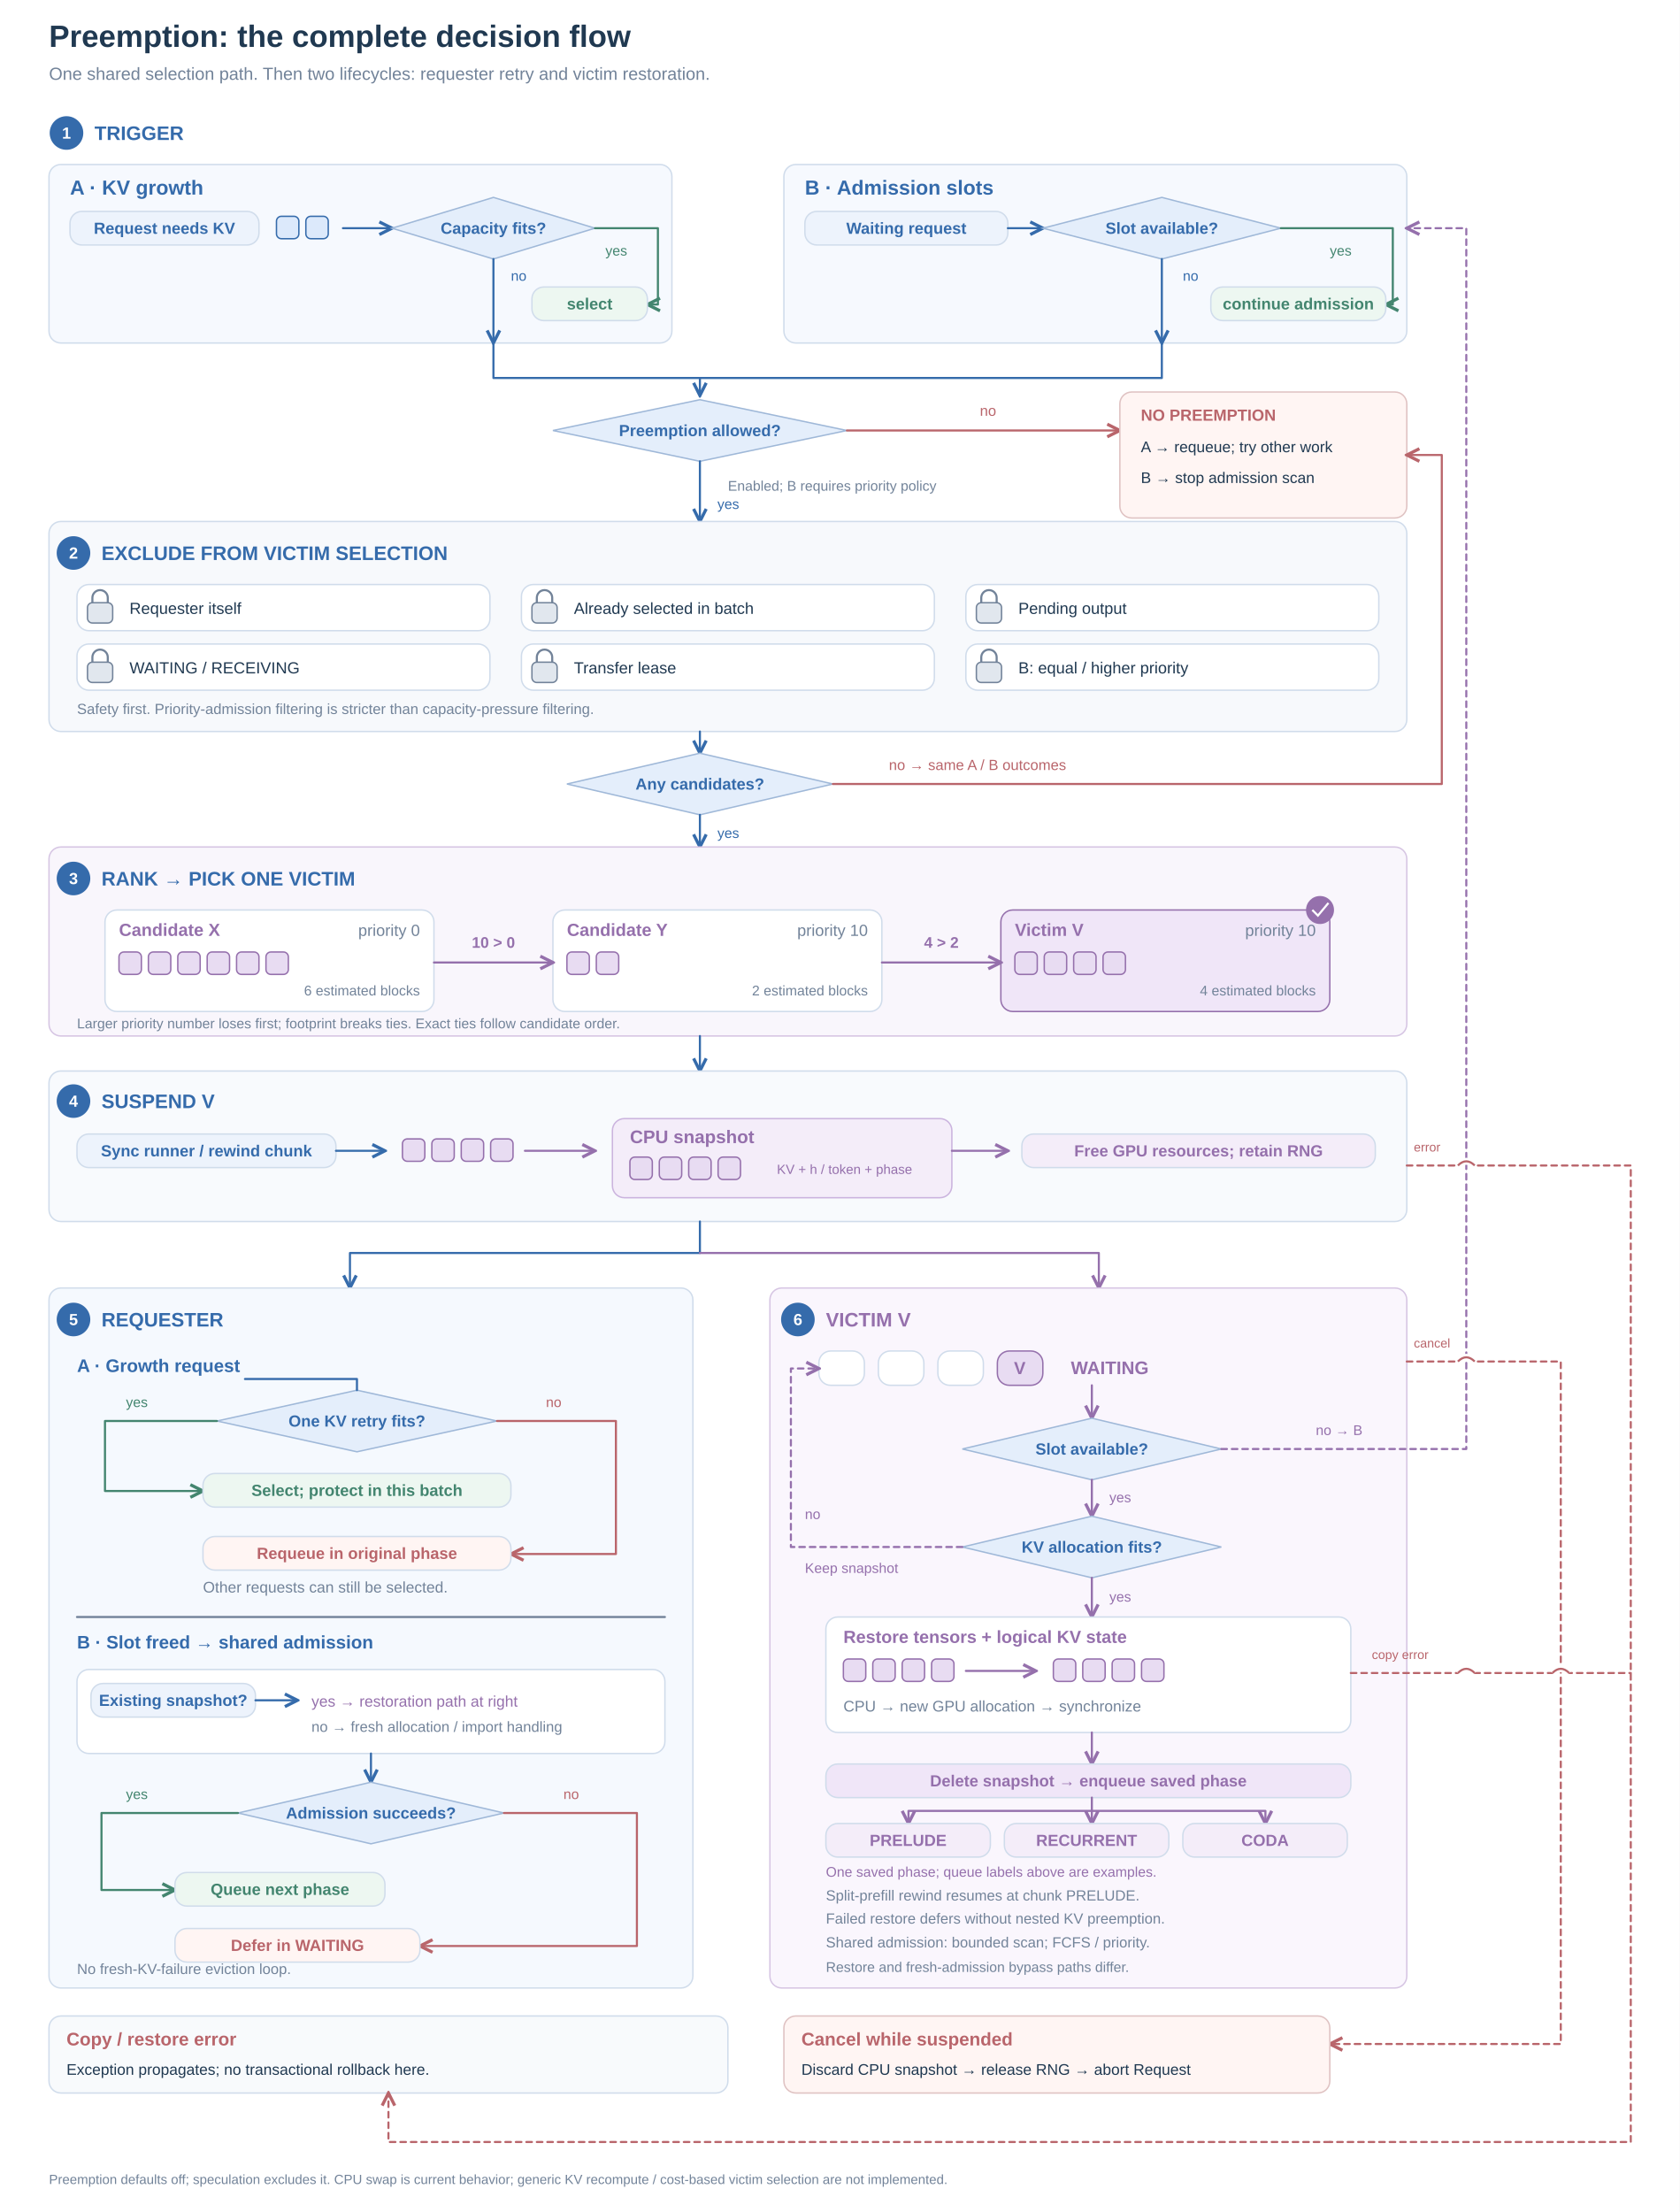
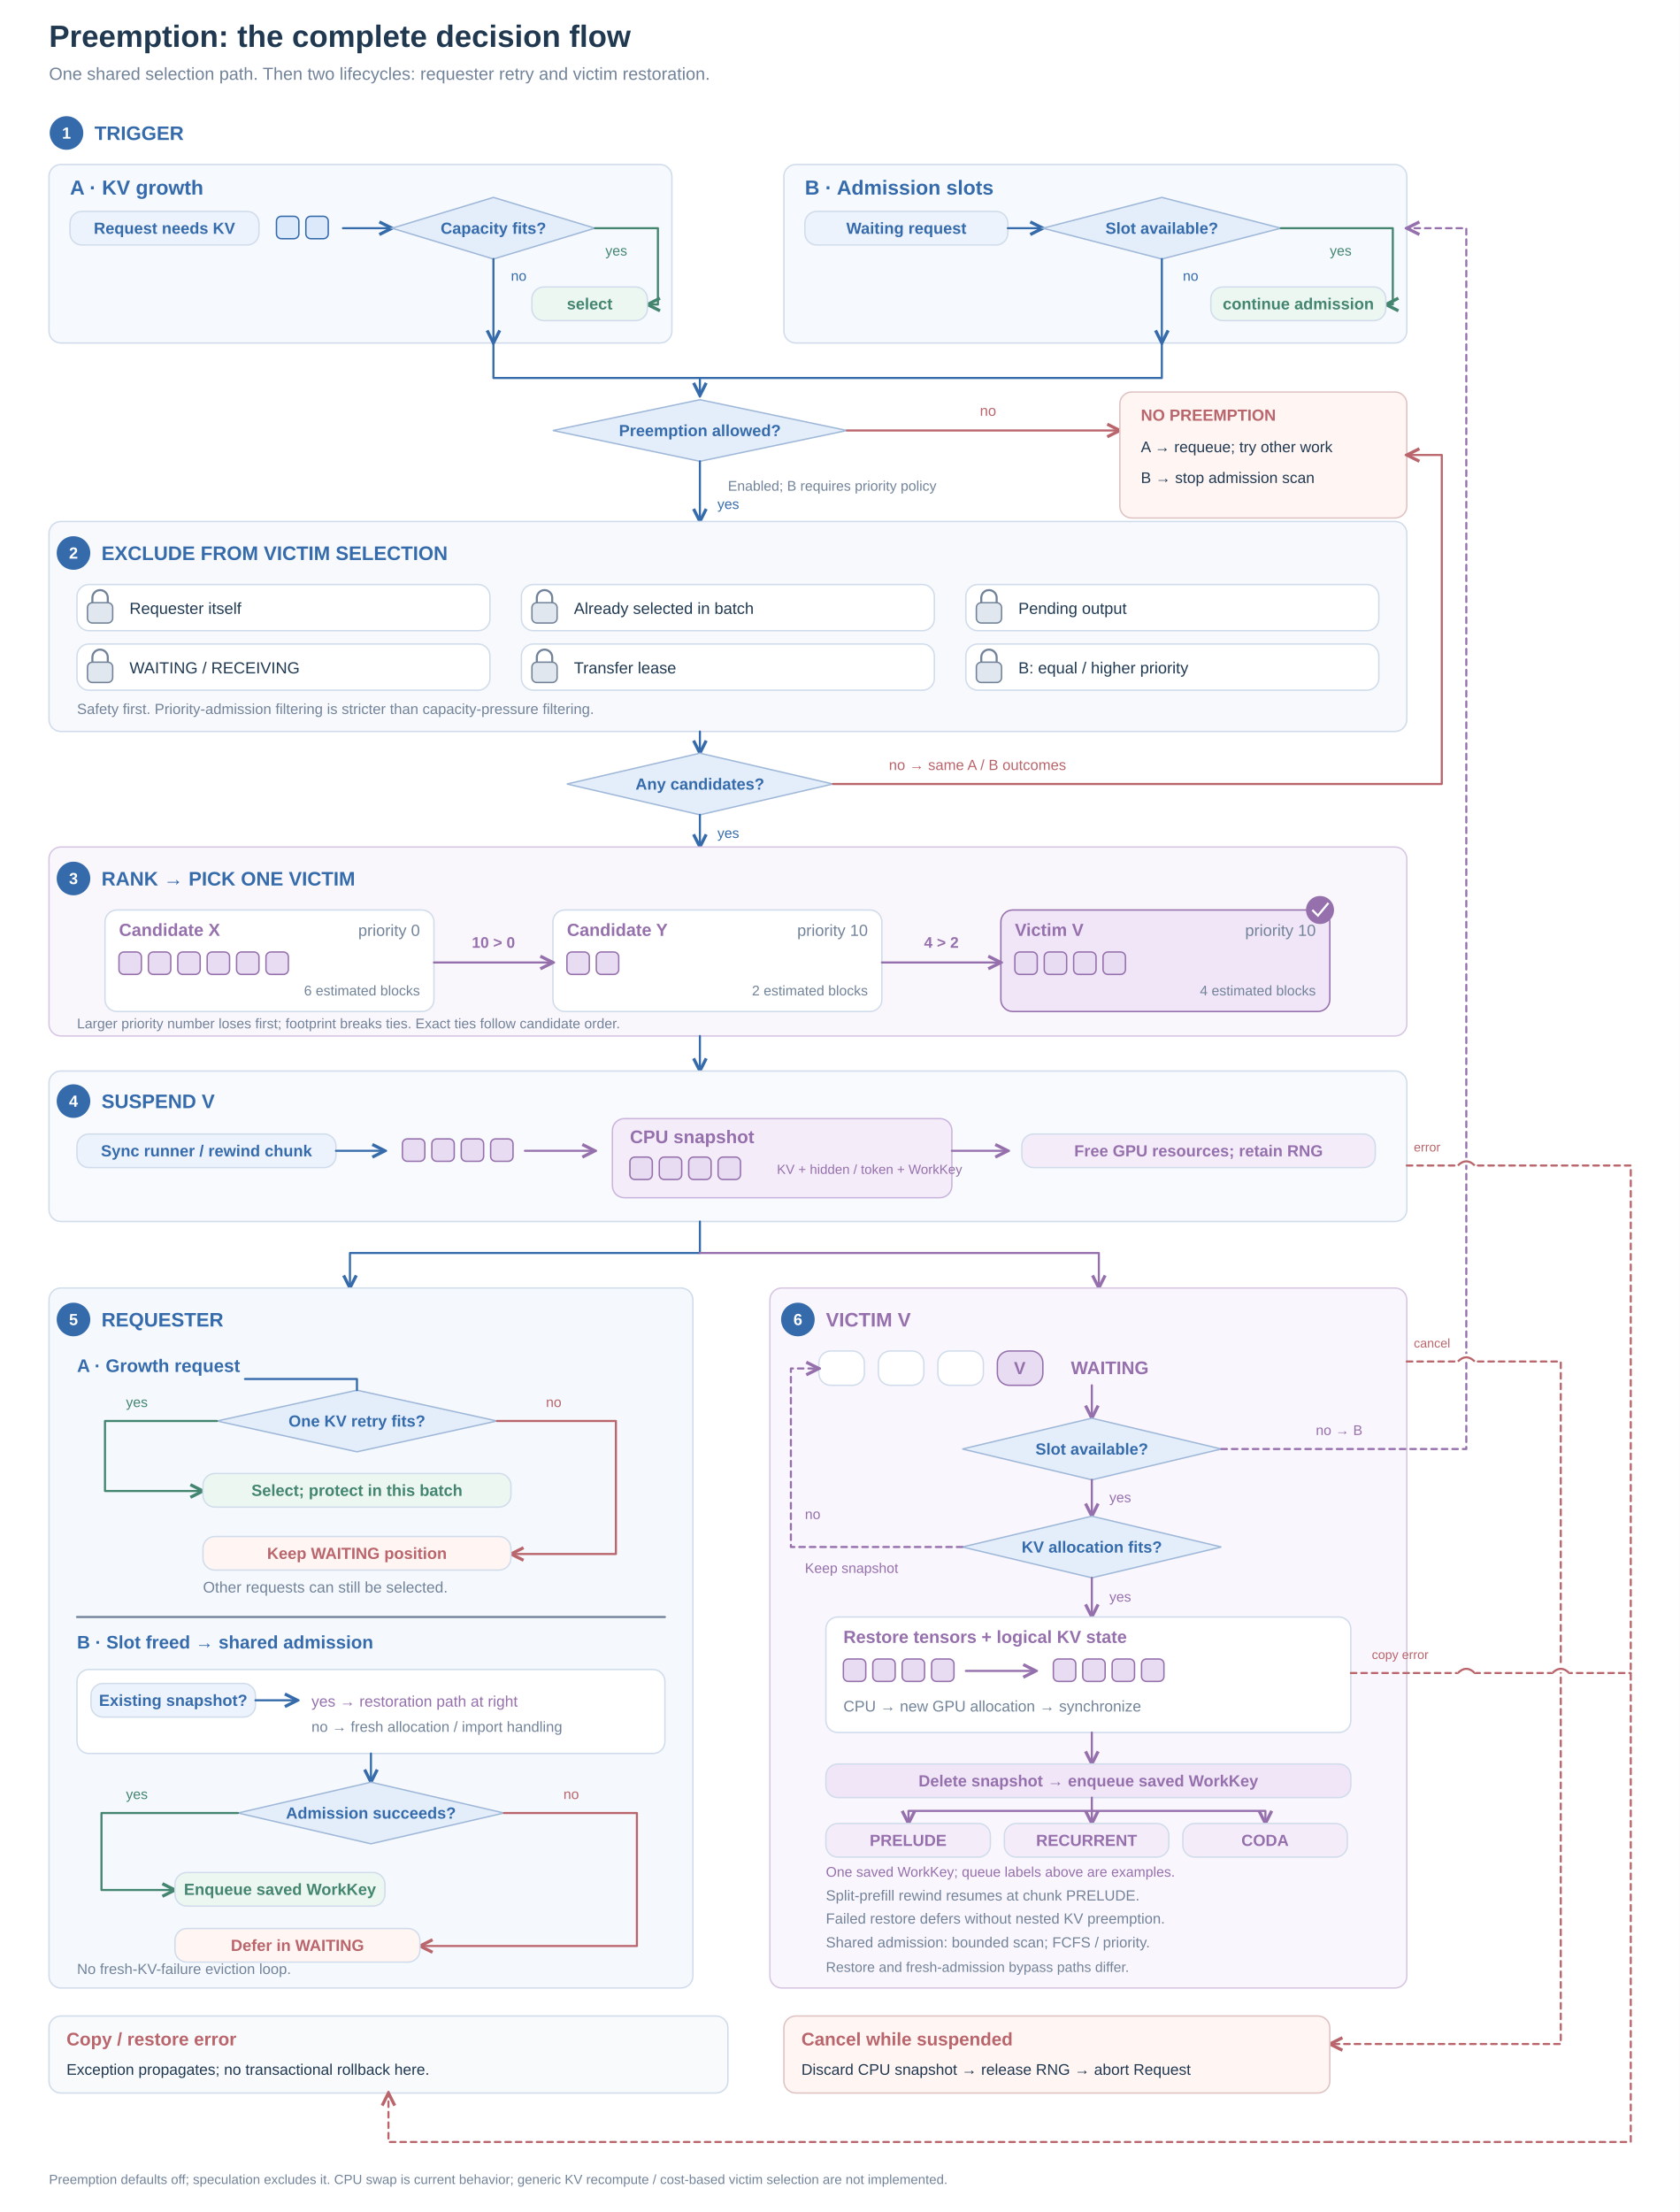
<svg xmlns="http://www.w3.org/2000/svg" width="2400" height="3160" viewBox="0 0 2400 3160" role="img" aria-labelledby="title desc">
  <defs>
    <marker id="a" markerWidth="8" markerHeight="8" refX="7" refY="4" orient="auto">
      <path d="M1 1L7 4L1 7" fill="none" stroke="context-stroke" stroke-width="1.5" />
    </marker>
  </defs>
  <rect width="2400" height="3160" fill="white" />
  <text x="70" y="67" font-family="Arial,Helvetica,sans-serif" font-size="44" fill="#203951" font-weight="700" text-anchor="start">Preemption: the complete decision flow</text>
  <text x="70" y="114" font-family="Arial,Helvetica,sans-serif" font-size="25" fill="#728399" font-weight="400" text-anchor="start">One shared selection path. Then two lifecycles: requester retry and victim restoration.</text>
  <circle cx="95" cy="190" r="24" fill="#356bab" />
  <text x="95" y="198" font-family="Arial,Helvetica,sans-serif" font-size="23" fill="white" font-weight="700" text-anchor="middle">1</text>
  <text x="135" y="200" font-family="Arial,Helvetica,sans-serif" font-size="28" fill="#356bab" font-weight="700" text-anchor="start">TRIGGER</text>
  <rect x="70" y="235" width="890" height="255" rx="17" fill="#f6f9fe" stroke="#d0dceb" stroke-width="2" />
  <text x="100" y="278" font-family="Arial,Helvetica,sans-serif" font-size="29" fill="#356bab" font-weight="700" text-anchor="start">A · KV growth</text>
  <rect x="100" y="302" width="270" height="48" rx="17" fill="#edf3fc" stroke="#d0dceb" stroke-width="2" />
  <text x="235.0" y="334" font-family="Arial,Helvetica,sans-serif" font-size="23" fill="#356bab" font-weight="700" text-anchor="middle">Request needs KV</text>
  <rect x="395" y="309" width="32" height="32" rx="7" fill="#dce9fb" stroke="#356bab" stroke-width="2" />
  <rect x="437" y="309" width="32" height="32" rx="7" fill="#dce9fb" stroke="#356bab" stroke-width="2" />
  <path d="M490 326H560" fill="none" stroke="#356bab" stroke-width="3" stroke-linejoin="round" stroke-linecap="round" marker-end="url(#a)" />
  <path d="M705 282L850.0 326L705 370L560.0 326Z" fill="#e4eefb" stroke="#9fb8d8" stroke-width="2" />
  <text x="705" y="334" font-family="Arial,Helvetica,sans-serif" font-size="23" fill="#356bab" font-weight="700" text-anchor="middle">Capacity fits?</text>
  <path d="M850 326H940V435H925" fill="none" stroke="#43856f" stroke-width="3" stroke-linejoin="round" stroke-linecap="round" marker-end="url(#a)" />
  <text x="865" y="365" font-family="Arial,Helvetica,sans-serif" font-size="20" fill="#43856f" font-weight="400" text-anchor="start">yes</text>
  <rect x="760" y="410" width="165" height="48" rx="17" fill="#edf7f1" stroke="#d0dceb" stroke-width="2" />
  <text x="842.5" y="442" font-family="Arial,Helvetica,sans-serif" font-size="23" fill="#43856f" font-weight="700" text-anchor="middle">select</text>
  <path d="M705 370V490" fill="none" stroke="#356bab" stroke-width="3" stroke-linejoin="round" stroke-linecap="round" marker-end="url(#a)" />
  <text x="730" y="401" font-family="Arial,Helvetica,sans-serif" font-size="20" fill="#356bab" font-weight="400" text-anchor="start">no</text>
  <rect x="1120" y="235" width="890" height="255" rx="17" fill="#f6f9fe" stroke="#d0dceb" stroke-width="2" />
  <text x="1150" y="278" font-family="Arial,Helvetica,sans-serif" font-size="29" fill="#356bab" font-weight="700" text-anchor="start">B · Admission slots</text>
  <rect x="1150" y="302" width="290" height="48" rx="17" fill="#edf3fc" stroke="#d0dceb" stroke-width="2" />
  <text x="1295.0" y="334" font-family="Arial,Helvetica,sans-serif" font-size="23" fill="#356bab" font-weight="700" text-anchor="middle">Waiting request</text>
  <path d="M1440 326H1490" fill="none" stroke="#356bab" stroke-width="3" stroke-linejoin="round" stroke-linecap="round" marker-end="url(#a)" />
  <path d="M1660 282L1830.0 326L1660 370L1490.0 326Z" fill="#e4eefb" stroke="#9fb8d8" stroke-width="2" />
  <text x="1660" y="334" font-family="Arial,Helvetica,sans-serif" font-size="23" fill="#356bab" font-weight="700" text-anchor="middle">Slot available?</text>
  <path d="M1830 326H1990V435H1980" fill="none" stroke="#43856f" stroke-width="3" stroke-linejoin="round" stroke-linecap="round" marker-end="url(#a)" />
  <text x="1900" y="365" font-family="Arial,Helvetica,sans-serif" font-size="20" fill="#43856f" font-weight="400" text-anchor="start">yes</text>
  <rect x="1730" y="410" width="250" height="48" rx="17" fill="#edf7f1" stroke="#d0dceb" stroke-width="2" />
  <text x="1855.0" y="442" font-family="Arial,Helvetica,sans-serif" font-size="23" fill="#43856f" font-weight="700" text-anchor="middle">continue admission</text>
  <path d="M1660 370V490" fill="none" stroke="#356bab" stroke-width="3" stroke-linejoin="round" stroke-linecap="round" marker-end="url(#a)" />
  <text x="1690" y="401" font-family="Arial,Helvetica,sans-serif" font-size="20" fill="#356bab" font-weight="400" text-anchor="start">no</text>
  <path d="M705 490V540H1000V565" fill="none" stroke="#356bab" stroke-width="3" stroke-linejoin="round" stroke-linecap="round" marker-end="url(#a)" />
  <path d="M1660 490V540H1000" fill="none" stroke="#356bab" stroke-width="3" stroke-linejoin="round" stroke-linecap="round" />
  <path d="M1000 571L1210.0 615L1000 659L790.0 615Z" fill="#e4eefb" stroke="#9fb8d8" stroke-width="2" />
  <text x="1000" y="623" font-family="Arial,Helvetica,sans-serif" font-size="23" fill="#356bab" font-weight="700" text-anchor="middle">Preemption allowed?</text>
  <text x="1040" y="701" font-family="Arial,Helvetica,sans-serif" font-size="20" fill="#728399" font-weight="400" text-anchor="start">Enabled; B requires priority policy</text>
  <path d="M1210 615H1600" fill="none" stroke="#b9656b" stroke-width="3" stroke-linejoin="round" stroke-linecap="round" marker-end="url(#a)" />
  <text x="1400" y="594" font-family="Arial,Helvetica,sans-serif" font-size="21" fill="#b9656b" font-weight="400" text-anchor="start">no</text>
  <rect x="1600" y="560" width="410" height="180" rx="17" fill="#fff5f3" stroke="#dfc2c2" stroke-width="2" />
  <text x="1630" y="601" font-family="Arial,Helvetica,sans-serif" font-size="23" fill="#b9656b" font-weight="700" text-anchor="start">NO PREEMPTION</text>
  <text x="1630" y="646" font-family="Arial,Helvetica,sans-serif" font-size="22" fill="#203951" font-weight="400" text-anchor="start">A → requeue; try other work</text>
  <text x="1630" y="690" font-family="Arial,Helvetica,sans-serif" font-size="22" fill="#203951" font-weight="400" text-anchor="start">B → stop admission scan</text>
  <path d="M1000 659V745" fill="none" stroke="#356bab" stroke-width="3" stroke-linejoin="round" stroke-linecap="round" marker-end="url(#a)" />
  <text x="1025" y="727" font-family="Arial,Helvetica,sans-serif" font-size="20" fill="#356bab" font-weight="400" text-anchor="start">yes</text>
  <rect x="70" y="745" width="1940" height="300" rx="17" fill="#f7f9fc" stroke="#d0dceb" stroke-width="2" />
  <circle cx="105" cy="790" r="24" fill="#356bab" />
  <text x="105" y="798" font-family="Arial,Helvetica,sans-serif" font-size="23" fill="white" font-weight="700" text-anchor="middle">2</text>
  <text x="145" y="800" font-family="Arial,Helvetica,sans-serif" font-size="28" fill="#356bab" font-weight="700" text-anchor="start">EXCLUDE FROM VICTIM SELECTION</text>
  <rect x="110" y="835" width="590" height="66" rx="17" fill="#fff" stroke="#d0dceb" stroke-width="2" />
  <path d="M132 862V854a11 11 0 0 1 22 0v8" fill="none" stroke="#728399" stroke-width="3" />
  <rect x="125" y="861" width="36" height="29" rx="7" fill="#e1e7ee" stroke="#728399" stroke-width="2" />
  <text x="185" y="877" font-family="Arial,Helvetica,sans-serif" font-size="23" fill="#203951" font-weight="400" text-anchor="start">Requester itself</text>
  <rect x="745" y="835" width="590" height="66" rx="17" fill="#fff" stroke="#d0dceb" stroke-width="2" />
  <path d="M767 862V854a11 11 0 0 1 22 0v8" fill="none" stroke="#728399" stroke-width="3" />
  <rect x="760" y="861" width="36" height="29" rx="7" fill="#e1e7ee" stroke="#728399" stroke-width="2" />
  <text x="820" y="877" font-family="Arial,Helvetica,sans-serif" font-size="23" fill="#203951" font-weight="400" text-anchor="start">Already selected in batch</text>
  <rect x="1380" y="835" width="590" height="66" rx="17" fill="#fff" stroke="#d0dceb" stroke-width="2" />
  <path d="M1402 862V854a11 11 0 0 1 22 0v8" fill="none" stroke="#728399" stroke-width="3" />
  <rect x="1395" y="861" width="36" height="29" rx="7" fill="#e1e7ee" stroke="#728399" stroke-width="2" />
  <text x="1455" y="877" font-family="Arial,Helvetica,sans-serif" font-size="23" fill="#203951" font-weight="400" text-anchor="start">Pending output</text>
  <rect x="110" y="920" width="590" height="66" rx="17" fill="#fff" stroke="#d0dceb" stroke-width="2" />
  <path d="M132 947V939a11 11 0 0 1 22 0v8" fill="none" stroke="#728399" stroke-width="3" />
  <rect x="125" y="946" width="36" height="29" rx="7" fill="#e1e7ee" stroke="#728399" stroke-width="2" />
  <text x="185" y="962" font-family="Arial,Helvetica,sans-serif" font-size="23" fill="#203951" font-weight="400" text-anchor="start">WAITING / RECEIVING</text>
  <rect x="745" y="920" width="590" height="66" rx="17" fill="#fff" stroke="#d0dceb" stroke-width="2" />
  <path d="M767 947V939a11 11 0 0 1 22 0v8" fill="none" stroke="#728399" stroke-width="3" />
  <rect x="760" y="946" width="36" height="29" rx="7" fill="#e1e7ee" stroke="#728399" stroke-width="2" />
  <text x="820" y="962" font-family="Arial,Helvetica,sans-serif" font-size="23" fill="#203951" font-weight="400" text-anchor="start">Transfer lease</text>
  <rect x="1380" y="920" width="590" height="66" rx="17" fill="#fff" stroke="#d0dceb" stroke-width="2" />
  <path d="M1402 947V939a11 11 0 0 1 22 0v8" fill="none" stroke="#728399" stroke-width="3" />
  <rect x="1395" y="946" width="36" height="29" rx="7" fill="#e1e7ee" stroke="#728399" stroke-width="2" />
  <text x="1455" y="962" font-family="Arial,Helvetica,sans-serif" font-size="23" fill="#203951" font-weight="400" text-anchor="start">B: equal / higher priority</text>
  <text x="110" y="1020" font-family="Arial,Helvetica,sans-serif" font-size="21" fill="#728399" font-weight="400" text-anchor="start">Safety first. Priority-admission filtering is stricter than capacity-pressure filtering.</text>
  <path d="M1000 1045V1076" fill="none" stroke="#356bab" stroke-width="3" stroke-linejoin="round" stroke-linecap="round" marker-end="url(#a)" />
  <path d="M1000 1076L1190.0 1120L1000 1164L810.0 1120Z" fill="#e4eefb" stroke="#9fb8d8" stroke-width="2" />
  <text x="1000" y="1128" font-family="Arial,Helvetica,sans-serif" font-size="23" fill="#356bab" font-weight="700" text-anchor="middle">Any candidates?</text>
  <path d="M1190 1120H2060V650H2010" fill="none" stroke="#b9656b" stroke-width="3" stroke-linejoin="round" stroke-linecap="round" marker-end="url(#a)" />
  <text x="1270" y="1100" font-family="Arial,Helvetica,sans-serif" font-size="21" fill="#b9656b" font-weight="400" text-anchor="start">no → same A / B outcomes</text>
  <path d="M1000 1164V1210" fill="none" stroke="#356bab" stroke-width="3" stroke-linejoin="round" stroke-linecap="round" marker-end="url(#a)" />
  <text x="1025" y="1197" font-family="Arial,Helvetica,sans-serif" font-size="20" fill="#356bab" font-weight="400" text-anchor="start">yes</text>
  <rect x="70" y="1210" width="1940" height="270" rx="17" fill="#f9f6fc" stroke="#d6c5e3" stroke-width="2" />
  <circle cx="105" cy="1255" r="24" fill="#356bab" />
  <text x="105" y="1263" font-family="Arial,Helvetica,sans-serif" font-size="23" fill="white" font-weight="700" text-anchor="middle">3</text>
  <text x="145" y="1265" font-family="Arial,Helvetica,sans-serif" font-size="28" fill="#356bab" font-weight="700" text-anchor="start">RANK → PICK ONE VICTIM</text>
  <rect x="150" y="1300" width="470" height="145" rx="17" fill="#fff" stroke="#d0dceb" stroke-width="2" />
  <text x="170" y="1337" font-family="Arial,Helvetica,sans-serif" font-size="25" fill="#9570ac" font-weight="700" text-anchor="start">Candidate X</text>
  <text x="600" y="1337" font-family="Arial,Helvetica,sans-serif" font-size="23" fill="#728399" font-weight="400" text-anchor="end">priority 0</text>
  <rect x="170" y="1360" width="32" height="32" rx="7" fill="#e8dcf2" stroke="#9570ac" stroke-width="2" />
  <rect x="212" y="1360" width="32" height="32" rx="7" fill="#e8dcf2" stroke="#9570ac" stroke-width="2" />
  <rect x="254" y="1360" width="32" height="32" rx="7" fill="#e8dcf2" stroke="#9570ac" stroke-width="2" />
  <rect x="296" y="1360" width="32" height="32" rx="7" fill="#e8dcf2" stroke="#9570ac" stroke-width="2" />
  <rect x="338" y="1360" width="32" height="32" rx="7" fill="#e8dcf2" stroke="#9570ac" stroke-width="2" />
  <rect x="380" y="1360" width="32" height="32" rx="7" fill="#e8dcf2" stroke="#9570ac" stroke-width="2" />
  <text x="600" y="1422" font-family="Arial,Helvetica,sans-serif" font-size="20" fill="#728399" font-weight="400" text-anchor="end">6 estimated blocks</text>
  <rect x="790" y="1300" width="470" height="145" rx="17" fill="#fff" stroke="#d0dceb" stroke-width="2" />
  <text x="810" y="1337" font-family="Arial,Helvetica,sans-serif" font-size="25" fill="#9570ac" font-weight="700" text-anchor="start">Candidate Y</text>
  <text x="1240" y="1337" font-family="Arial,Helvetica,sans-serif" font-size="23" fill="#728399" font-weight="400" text-anchor="end">priority 10</text>
  <rect x="810" y="1360" width="32" height="32" rx="7" fill="#e8dcf2" stroke="#9570ac" stroke-width="2" />
  <rect x="852" y="1360" width="32" height="32" rx="7" fill="#e8dcf2" stroke="#9570ac" stroke-width="2" />
  <text x="1240" y="1422" font-family="Arial,Helvetica,sans-serif" font-size="20" fill="#728399" font-weight="400" text-anchor="end">2 estimated blocks</text>
  <rect x="1430" y="1300" width="470" height="145" rx="17" fill="#f0e6f8" stroke="#9570ac" stroke-width="2" />
  <text x="1450" y="1337" font-family="Arial,Helvetica,sans-serif" font-size="25" fill="#9570ac" font-weight="700" text-anchor="start">Victim V</text>
  <text x="1880" y="1337" font-family="Arial,Helvetica,sans-serif" font-size="23" fill="#728399" font-weight="400" text-anchor="end">priority 10</text>
  <rect x="1450" y="1360" width="32" height="32" rx="7" fill="#e8dcf2" stroke="#9570ac" stroke-width="2" />
  <rect x="1492" y="1360" width="32" height="32" rx="7" fill="#e8dcf2" stroke="#9570ac" stroke-width="2" />
  <rect x="1534" y="1360" width="32" height="32" rx="7" fill="#e8dcf2" stroke="#9570ac" stroke-width="2" />
  <rect x="1576" y="1360" width="32" height="32" rx="7" fill="#e8dcf2" stroke="#9570ac" stroke-width="2" />
  <text x="1880" y="1422" font-family="Arial,Helvetica,sans-serif" font-size="20" fill="#728399" font-weight="400" text-anchor="end">4 estimated blocks</text>
  <circle cx="1886" cy="1300" r="20" fill="#9570ac" />
  <path d="M1875 1300l8 8 15-18" stroke="white" stroke-width="3" fill="none" />
  <path d="M620 1375H790" fill="none" stroke="#9570ac" stroke-width="3" stroke-linejoin="round" stroke-linecap="round" marker-end="url(#a)" />
  <text x="705" y="1354" font-family="Arial,Helvetica,sans-serif" font-size="22" fill="#9570ac" font-weight="700" text-anchor="middle">10 &gt; 0</text>
  <path d="M1260 1375H1430" fill="none" stroke="#9570ac" stroke-width="3" stroke-linejoin="round" stroke-linecap="round" marker-end="url(#a)" />
  <text x="1345" y="1354" font-family="Arial,Helvetica,sans-serif" font-size="22" fill="#9570ac" font-weight="700" text-anchor="middle">4 &gt; 2</text>
  <text x="110" y="1469" font-family="Arial,Helvetica,sans-serif" font-size="20" fill="#728399" font-weight="400" text-anchor="start">Larger priority number loses first; footprint breaks ties. Exact ties follow candidate order.</text>
  <path d="M1000 1480V1530" fill="none" stroke="#356bab" stroke-width="3" stroke-linejoin="round" stroke-linecap="round" marker-end="url(#a)" />
  <rect x="70" y="1530" width="1940" height="215" rx="17" fill="#f8fafd" stroke="#d0dceb" stroke-width="2" />
  <circle cx="105" cy="1573" r="24" fill="#356bab" />
  <text x="105" y="1581" font-family="Arial,Helvetica,sans-serif" font-size="23" fill="white" font-weight="700" text-anchor="middle">4</text>
  <text x="145" y="1583" font-family="Arial,Helvetica,sans-serif" font-size="28" fill="#356bab" font-weight="700" text-anchor="start">SUSPEND V</text>
  <rect x="110" y="1620" width="370" height="48" rx="17" fill="#edf3fc" stroke="#d0dceb" stroke-width="2" />
  <text x="295.0" y="1652" font-family="Arial,Helvetica,sans-serif" font-size="23" fill="#356bab" font-weight="700" text-anchor="middle">Sync runner / rewind chunk</text>
  <path d="M480 1644H550" fill="none" stroke="#356bab" stroke-width="3" stroke-linejoin="round" stroke-linecap="round" marker-end="url(#a)" />
  <rect x="575" y="1627" width="32" height="32" rx="7" fill="#e8dcf2" stroke="#9570ac" stroke-width="2" />
  <rect x="617" y="1627" width="32" height="32" rx="7" fill="#e8dcf2" stroke="#9570ac" stroke-width="2" />
  <rect x="659" y="1627" width="32" height="32" rx="7" fill="#e8dcf2" stroke="#9570ac" stroke-width="2" />
  <rect x="701" y="1627" width="32" height="32" rx="7" fill="#e8dcf2" stroke="#9570ac" stroke-width="2" />
  <path d="M750 1644H850" fill="none" stroke="#9570ac" stroke-width="3" stroke-linejoin="round" stroke-linecap="round" marker-end="url(#a)" />
  <rect x="875" y="1598" width="485" height="113" rx="17" fill="#f4edf9" stroke="#cbb4de" stroke-width="2" />
  <text x="900" y="1633" font-family="Arial,Helvetica,sans-serif" font-size="26" fill="#9570ac" font-weight="700" text-anchor="start">CPU snapshot</text>
  <rect x="900" y="1653" width="32" height="32" rx="7" fill="#e8dcf2" stroke="#9570ac" stroke-width="2" />
  <rect x="942" y="1653" width="32" height="32" rx="7" fill="#e8dcf2" stroke="#9570ac" stroke-width="2" />
  <rect x="984" y="1653" width="32" height="32" rx="7" fill="#e8dcf2" stroke="#9570ac" stroke-width="2" />
  <rect x="1026" y="1653" width="32" height="32" rx="7" fill="#e8dcf2" stroke="#9570ac" stroke-width="2" />
-   <text x="1110" y="1677" font-family="Arial,Helvetica,sans-serif" font-size="19" fill="#9570ac" font-weight="400" text-anchor="start">KV + h / token + phase</text>
+   <text x="1110" y="1677" font-family="Arial,Helvetica,sans-serif" font-size="19" fill="#9570ac" font-weight="400" text-anchor="start">KV + hidden / token + WorkKey</text>
  <path d="M1360 1644H1440" fill="none" stroke="#9570ac" stroke-width="3" stroke-linejoin="round" stroke-linecap="round" marker-end="url(#a)" />
  <rect x="1460" y="1620" width="505" height="48" rx="17" fill="#f4edf9" stroke="#d0dceb" stroke-width="2" />
  <text x="1712.5" y="1652" font-family="Arial,Helvetica,sans-serif" font-size="23" fill="#9570ac" font-weight="700" text-anchor="middle">Free GPU resources; retain RNG</text>
  <path d="M1000 1745V1790H500V1840" fill="none" stroke="#356bab" stroke-width="3" stroke-linejoin="round" stroke-linecap="round" marker-end="url(#a)" />
  <path d="M1000 1790H1570V1840" fill="none" stroke="#9570ac" stroke-width="3" stroke-linejoin="round" stroke-linecap="round" marker-end="url(#a)" />
  <rect x="70" y="1840" width="920" height="1000" rx="17" fill="#f5f9fe" stroke="#d0dceb" stroke-width="2" />
  <circle cx="105" cy="1885" r="24" fill="#356bab" />
  <text x="105" y="1893" font-family="Arial,Helvetica,sans-serif" font-size="23" fill="white" font-weight="700" text-anchor="middle">5</text>
  <text x="145" y="1895" font-family="Arial,Helvetica,sans-serif" font-size="28" fill="#356bab" font-weight="700" text-anchor="start">REQUESTER</text>
  <text x="110" y="1960" font-family="Arial,Helvetica,sans-serif" font-size="26" fill="#356bab" font-weight="700" text-anchor="start">A · Growth request</text>
  <path d="M510 1986L710.0 2030L510 2074L310.0 2030Z" fill="#e4eefb" stroke="#9fb8d8" stroke-width="2" />
  <text x="510" y="2038" font-family="Arial,Helvetica,sans-serif" font-size="23" fill="#356bab" font-weight="700" text-anchor="middle">One KV retry fits?</text>
  <path d="M510 1986V1970H350" fill="none" stroke="#356bab" stroke-width="3" stroke-linejoin="round" stroke-linecap="round" />
  <path d="M310 2030H150V2130H290" fill="none" stroke="#43856f" stroke-width="3" stroke-linejoin="round" stroke-linecap="round" marker-end="url(#a)" />
  <text x="180" y="2010" font-family="Arial,Helvetica,sans-serif" font-size="20" fill="#43856f" font-weight="400" text-anchor="start">yes</text>
  <rect x="290" y="2105" width="440" height="48" rx="17" fill="#edf7f1" stroke="#d0dceb" stroke-width="2" />
  <text x="510.0" y="2137" font-family="Arial,Helvetica,sans-serif" font-size="23" fill="#43856f" font-weight="700" text-anchor="middle">Select; protect in this batch</text>
  <path d="M710 2030H880V2220H730" fill="none" stroke="#b9656b" stroke-width="3" stroke-linejoin="round" stroke-linecap="round" marker-end="url(#a)" />
  <text x="780" y="2010" font-family="Arial,Helvetica,sans-serif" font-size="20" fill="#b9656b" font-weight="400" text-anchor="start">no</text>
  <rect x="290" y="2195" width="440" height="48" rx="17" fill="#fff5f3" stroke="#d0dceb" stroke-width="2" />
-   <text x="510.0" y="2227" font-family="Arial,Helvetica,sans-serif" font-size="23" fill="#b9656b" font-weight="700" text-anchor="middle">Requeue in original phase</text>
+   <text x="510.0" y="2227" font-family="Arial,Helvetica,sans-serif" font-size="23" fill="#b9656b" font-weight="700" text-anchor="middle">Keep WAITING position</text>
  <text x="290" y="2275" font-family="Arial,Helvetica,sans-serif" font-size="22" fill="#728399" font-weight="400" text-anchor="start">Other requests can still be selected.</text>
  <path d="M110 2310H950" fill="none" stroke="#728399" stroke-width="3" stroke-linejoin="round" stroke-linecap="round" />
  <text x="110" y="2355" font-family="Arial,Helvetica,sans-serif" font-size="26" fill="#356bab" font-weight="700" text-anchor="start">B · Slot freed → shared admission</text>
  <rect x="110" y="2385" width="840" height="120" rx="17" fill="#fff" stroke="#d0dceb" stroke-width="2" />
  <rect x="130" y="2405" width="235" height="48" rx="17" fill="#edf3fc" stroke="#d0dceb" stroke-width="2" />
  <text x="247.5" y="2437" font-family="Arial,Helvetica,sans-serif" font-size="23" fill="#356bab" font-weight="700" text-anchor="middle">Existing snapshot?</text>
  <path d="M365 2429H425" fill="none" stroke="#356bab" stroke-width="3" stroke-linejoin="round" stroke-linecap="round" marker-end="url(#a)" />
  <text x="445" y="2438" font-family="Arial,Helvetica,sans-serif" font-size="22" fill="#9570ac" font-weight="400" text-anchor="start">yes → restoration path at right</text>
  <text x="445" y="2474" font-family="Arial,Helvetica,sans-serif" font-size="21" fill="#728399" font-weight="400" text-anchor="start">no → fresh allocation / import handling</text>
  <path d="M530 2505V2546" fill="none" stroke="#356bab" stroke-width="3" stroke-linejoin="round" stroke-linecap="round" marker-end="url(#a)" />
  <path d="M530 2546L720.0 2590L530 2634L340.0 2590Z" fill="#e4eefb" stroke="#9fb8d8" stroke-width="2" />
  <text x="530" y="2598" font-family="Arial,Helvetica,sans-serif" font-size="23" fill="#356bab" font-weight="700" text-anchor="middle">Admission succeeds?</text>
  <path d="M340 2590H145V2700H250" fill="none" stroke="#43856f" stroke-width="3" stroke-linejoin="round" stroke-linecap="round" marker-end="url(#a)" />
  <text x="180" y="2570" font-family="Arial,Helvetica,sans-serif" font-size="20" fill="#43856f" font-weight="400" text-anchor="start">yes</text>
  <rect x="250" y="2675" width="300" height="48" rx="17" fill="#edf7f1" stroke="#d0dceb" stroke-width="2" />
-   <text x="400.0" y="2707" font-family="Arial,Helvetica,sans-serif" font-size="23" fill="#43856f" font-weight="700" text-anchor="middle">Queue next phase</text>
+   <text x="400.0" y="2707" font-family="Arial,Helvetica,sans-serif" font-size="23" fill="#43856f" font-weight="700" text-anchor="middle">Enqueue saved WorkKey</text>
  <path d="M720 2590H910V2780H600" fill="none" stroke="#b9656b" stroke-width="3" stroke-linejoin="round" stroke-linecap="round" marker-end="url(#a)" />
  <text x="805" y="2570" font-family="Arial,Helvetica,sans-serif" font-size="20" fill="#b9656b" font-weight="400" text-anchor="start">no</text>
  <rect x="250" y="2755" width="350" height="48" rx="17" fill="#fff5f3" stroke="#d0dceb" stroke-width="2" />
  <text x="425.0" y="2787" font-family="Arial,Helvetica,sans-serif" font-size="23" fill="#b9656b" font-weight="700" text-anchor="middle">Defer in WAITING</text>
  <text x="110" y="2820" font-family="Arial,Helvetica,sans-serif" font-size="21" fill="#728399" font-weight="400" text-anchor="start">No fresh-KV-failure eviction loop.</text>
  <rect x="1100" y="1840" width="910" height="1000" rx="17" fill="#faf6fd" stroke="#d6c5e3" stroke-width="2" />
  <circle cx="1140" cy="1885" r="24" fill="#356bab" />
  <text x="1140" y="1893" font-family="Arial,Helvetica,sans-serif" font-size="23" fill="white" font-weight="700" text-anchor="middle">6</text>
  <text x="1180" y="1895" font-family="Arial,Helvetica,sans-serif" font-size="28" fill="#9570ac" font-weight="700" text-anchor="start">VICTIM V</text>
  <rect x="1170" y="1930" width="65" height="49" rx="17" fill="#fff" stroke="#d0dceb" stroke-width="2" />
  <rect x="1255" y="1930" width="65" height="49" rx="17" fill="#fff" stroke="#d0dceb" stroke-width="2" />
  <rect x="1340" y="1930" width="65" height="49" rx="17" fill="#fff" stroke="#d0dceb" stroke-width="2" />
  <rect x="1425" y="1930" width="65" height="49" rx="17" fill="#e8dcf2" stroke="#9570ac" stroke-width="2" />
  <text x="1457" y="1963" font-family="Arial,Helvetica,sans-serif" font-size="25" fill="#9570ac" font-weight="700" text-anchor="middle">V</text>
  <text x="1530" y="1963" font-family="Arial,Helvetica,sans-serif" font-size="26" fill="#9570ac" font-weight="700" text-anchor="start">WAITING</text>
  <path d="M1560 1979V2026" fill="none" stroke="#9570ac" stroke-width="3" stroke-linejoin="round" stroke-linecap="round" marker-end="url(#a)" />
  <path d="M1560 2026L1745.0 2070L1560 2114L1375.0 2070Z" fill="#e4eefb" stroke="#9fb8d8" stroke-width="2" />
  <text x="1560" y="2078" font-family="Arial,Helvetica,sans-serif" font-size="23" fill="#356bab" font-weight="700" text-anchor="middle">Slot available?</text>
  <path d="M1745 2070H2095V326H2010" fill="none" stroke="#9570ac" stroke-width="3" stroke-linejoin="round" stroke-linecap="round" marker-end="url(#a)" stroke-dasharray="8 7" />
  <text x="1880" y="2050" font-family="Arial,Helvetica,sans-serif" font-size="20" fill="#9570ac" font-weight="400" text-anchor="start">no → B</text>
  <path d="M1560 2114V2166" fill="none" stroke="#9570ac" stroke-width="3" stroke-linejoin="round" stroke-linecap="round" marker-end="url(#a)" />
  <text x="1585" y="2146" font-family="Arial,Helvetica,sans-serif" font-size="20" fill="#9570ac" font-weight="400" text-anchor="start">yes</text>
  <path d="M1560 2166L1745.0 2210L1560 2254L1375.0 2210Z" fill="#e4eefb" stroke="#9fb8d8" stroke-width="2" />
  <text x="1560" y="2218" font-family="Arial,Helvetica,sans-serif" font-size="23" fill="#356bab" font-weight="700" text-anchor="middle">KV allocation fits?</text>
  <path d="M1375 2210H1130V1955H1170" fill="none" stroke="#9570ac" stroke-width="3" stroke-linejoin="round" stroke-linecap="round" marker-end="url(#a)" stroke-dasharray="8 7" />
  <text x="1150" y="2170" font-family="Arial,Helvetica,sans-serif" font-size="20" fill="#9570ac" font-weight="400" text-anchor="start">no</text>
  <text x="1150" y="2247" font-family="Arial,Helvetica,sans-serif" font-size="20" fill="#9570ac" font-weight="400" text-anchor="start">Keep snapshot</text>
  <path d="M1560 2254V2310" fill="none" stroke="#9570ac" stroke-width="3" stroke-linejoin="round" stroke-linecap="round" marker-end="url(#a)" />
  <text x="1585" y="2288" font-family="Arial,Helvetica,sans-serif" font-size="20" fill="#9570ac" font-weight="400" text-anchor="start">yes</text>
  <rect x="1180" y="2310" width="750" height="165" rx="17" fill="#fff" stroke="#d0dceb" stroke-width="2" />
  <text x="1205" y="2347" font-family="Arial,Helvetica,sans-serif" font-size="25" fill="#9570ac" font-weight="700" text-anchor="start">Restore tensors + logical KV state</text>
  <rect x="1205" y="2370" width="32" height="32" rx="7" fill="#e8dcf2" stroke="#9570ac" stroke-width="2" />
  <rect x="1247" y="2370" width="32" height="32" rx="7" fill="#e8dcf2" stroke="#9570ac" stroke-width="2" />
  <rect x="1289" y="2370" width="32" height="32" rx="7" fill="#e8dcf2" stroke="#9570ac" stroke-width="2" />
  <rect x="1331" y="2370" width="32" height="32" rx="7" fill="#e8dcf2" stroke="#9570ac" stroke-width="2" />
  <path d="M1380 2387H1480" fill="none" stroke="#9570ac" stroke-width="3" stroke-linejoin="round" stroke-linecap="round" marker-end="url(#a)" />
  <rect x="1505" y="2370" width="32" height="32" rx="7" fill="#e8dcf2" stroke="#9570ac" stroke-width="2" />
  <rect x="1547" y="2370" width="32" height="32" rx="7" fill="#e8dcf2" stroke="#9570ac" stroke-width="2" />
  <rect x="1589" y="2370" width="32" height="32" rx="7" fill="#e8dcf2" stroke="#9570ac" stroke-width="2" />
  <rect x="1631" y="2370" width="32" height="32" rx="7" fill="#e8dcf2" stroke="#9570ac" stroke-width="2" />
  <text x="1205" y="2445" font-family="Arial,Helvetica,sans-serif" font-size="22" fill="#728399" font-weight="400" text-anchor="start">CPU → new GPU allocation → synchronize</text>
  <path d="M1560 2475V2520" fill="none" stroke="#9570ac" stroke-width="3" stroke-linejoin="round" stroke-linecap="round" marker-end="url(#a)" />
  <rect x="1180" y="2520" width="750" height="48" rx="17" fill="#f0e6f8" stroke="#d0dceb" stroke-width="2" />
-   <text x="1555.0" y="2552" font-family="Arial,Helvetica,sans-serif" font-size="23" fill="#9570ac" font-weight="700" text-anchor="middle">Delete snapshot → enqueue saved phase</text>
+   <text x="1555.0" y="2552" font-family="Arial,Helvetica,sans-serif" font-size="23" fill="#9570ac" font-weight="700" text-anchor="middle">Delete snapshot → enqueue saved WorkKey</text>
  <path d="M1560 2568V2605" fill="none" stroke="#9570ac" stroke-width="3" stroke-linejoin="round" stroke-linecap="round" marker-end="url(#a)" />
  <path d="M1560 2587H1298V2605" fill="none" stroke="#9570ac" stroke-width="3" stroke-linejoin="round" stroke-linecap="round" marker-end="url(#a)" />
  <path d="M1560 2587H1808V2605" fill="none" stroke="#9570ac" stroke-width="3" stroke-linejoin="round" stroke-linecap="round" marker-end="url(#a)" />
  <rect x="1180" y="2605" width="235" height="48" rx="17" fill="#f4edf9" stroke="#d0dceb" stroke-width="2" />
  <text x="1297.5" y="2637" font-family="Arial,Helvetica,sans-serif" font-size="23" fill="#9570ac" font-weight="700" text-anchor="middle">PRELUDE</text>
  <rect x="1435" y="2605" width="235" height="48" rx="17" fill="#f4edf9" stroke="#d0dceb" stroke-width="2" />
  <text x="1552.5" y="2637" font-family="Arial,Helvetica,sans-serif" font-size="23" fill="#9570ac" font-weight="700" text-anchor="middle">RECURRENT</text>
  <rect x="1690" y="2605" width="235" height="48" rx="17" fill="#f4edf9" stroke="#d0dceb" stroke-width="2" />
  <text x="1807.5" y="2637" font-family="Arial,Helvetica,sans-serif" font-size="23" fill="#9570ac" font-weight="700" text-anchor="middle">CODA</text>
-   <text x="1180" y="2681" font-family="Arial,Helvetica,sans-serif" font-size="20" fill="#9570ac" font-weight="400" text-anchor="start">One saved phase; queue labels above are examples.</text>
+   <text x="1180" y="2681" font-family="Arial,Helvetica,sans-serif" font-size="20" fill="#9570ac" font-weight="400" text-anchor="start">One saved WorkKey; queue labels above are examples.</text>
  <text x="1180" y="2715" font-family="Arial,Helvetica,sans-serif" font-size="21" fill="#728399" font-weight="400" text-anchor="start">Split-prefill rewind resumes at chunk PRELUDE.</text>
  <text x="1180" y="2748" font-family="Arial,Helvetica,sans-serif" font-size="21" fill="#728399" font-weight="400" text-anchor="start">Failed restore defers without nested KV preemption.</text>
  <text x="1180" y="2782" font-family="Arial,Helvetica,sans-serif" font-size="21" fill="#728399" font-weight="400" text-anchor="start">Shared admission: bounded scan; FCFS / priority.</text>
  <text x="1180" y="2817" font-family="Arial,Helvetica,sans-serif" font-size="20" fill="#728399" font-weight="400" text-anchor="start">Restore and fresh-admission bypass paths differ.</text>
  <path d="M1930 2390H2083Q2095 2378 2107 2390H2218Q2230 2378 2242 2390H2330" fill="none" stroke="#b9656b" stroke-width="3" stroke-linejoin="round" stroke-linecap="round" stroke-dasharray="8 7" />
  <text x="1960" y="2370" font-family="Arial,Helvetica,sans-serif" font-size="18" fill="#b9656b" font-weight="400" text-anchor="start">copy error</text>
  <path d="M2010 1945H2083Q2095 1933 2107 1945H2230V2920H1900" fill="none" stroke="#b9656b" stroke-width="3" stroke-linejoin="round" stroke-linecap="round" marker-end="url(#a)" stroke-dasharray="8 7" />
  <text x="2020" y="1925" font-family="Arial,Helvetica,sans-serif" font-size="18" fill="#b9656b" font-weight="400" text-anchor="start">cancel</text>
  <rect x="1120" y="2880" width="780" height="110" rx="17" fill="#fff5f3" stroke="#dfc2c2" stroke-width="2" />
  <text x="1145" y="2922" font-family="Arial,Helvetica,sans-serif" font-size="26" fill="#b9656b" font-weight="700" text-anchor="start">Cancel while suspended</text>
  <text x="1145" y="2964" font-family="Arial,Helvetica,sans-serif" font-size="22" fill="#203951" font-weight="400" text-anchor="start">Discard CPU snapshot → release RNG → abort Request</text>
  <path d="M2010 1665H2083Q2095 1653 2107 1665H2330V3060H1900" fill="none" stroke="#b9656b" stroke-width="3" stroke-linejoin="round" stroke-linecap="round" stroke-dasharray="8 7" />
  <text x="2020" y="1645" font-family="Arial,Helvetica,sans-serif" font-size="18" fill="#b9656b" font-weight="400" text-anchor="start">error</text>
  <rect x="70" y="2880" width="970" height="110" rx="17" fill="#f8fafc" stroke="#d0dceb" stroke-width="2" />
  <text x="95" y="2922" font-family="Arial,Helvetica,sans-serif" font-size="26" fill="#b9656b" font-weight="700" text-anchor="start">Copy / restore error</text>
  <text x="95" y="2964" font-family="Arial,Helvetica,sans-serif" font-size="22" fill="#203951" font-weight="400" text-anchor="start">Exception propagates; no transactional rollback here.</text>
  <path d="M1900 3060H555V2990" fill="none" stroke="#b9656b" stroke-width="3" stroke-linejoin="round" stroke-linecap="round" marker-end="url(#a)" stroke-dasharray="8 7" />
  <text x="70" y="3120" font-family="Arial,Helvetica,sans-serif" font-size="19" fill="#728399" font-weight="400" text-anchor="start">Preemption defaults off; speculation excludes it. CPU swap is current behavior; generic KV recompute / cost-based victim selection are not implemented.</text>
  <path d="M2083 1665Q2095 1653 2107 1665" fill="none" stroke="white" stroke-width="10" />
  <path d="M2083 1665Q2095 1653 2107 1665" fill="none" stroke="#b9656b" stroke-width="3" />
  <path d="M2083 1945Q2095 1933 2107 1945" fill="none" stroke="white" stroke-width="10" />
  <path d="M2083 1945Q2095 1933 2107 1945" fill="none" stroke="#b9656b" stroke-width="3" />
  <path d="M2083 2390Q2095 2378 2107 2390" fill="none" stroke="white" stroke-width="10" />
  <path d="M2083 2390Q2095 2378 2107 2390" fill="none" stroke="#b9656b" stroke-width="3" />
  <path d="M2218 2390Q2230 2378 2242 2390" fill="none" stroke="white" stroke-width="10" />
  <path d="M2218 2390Q2230 2378 2242 2390" fill="none" stroke="#b9656b" stroke-width="3" />
</svg>
